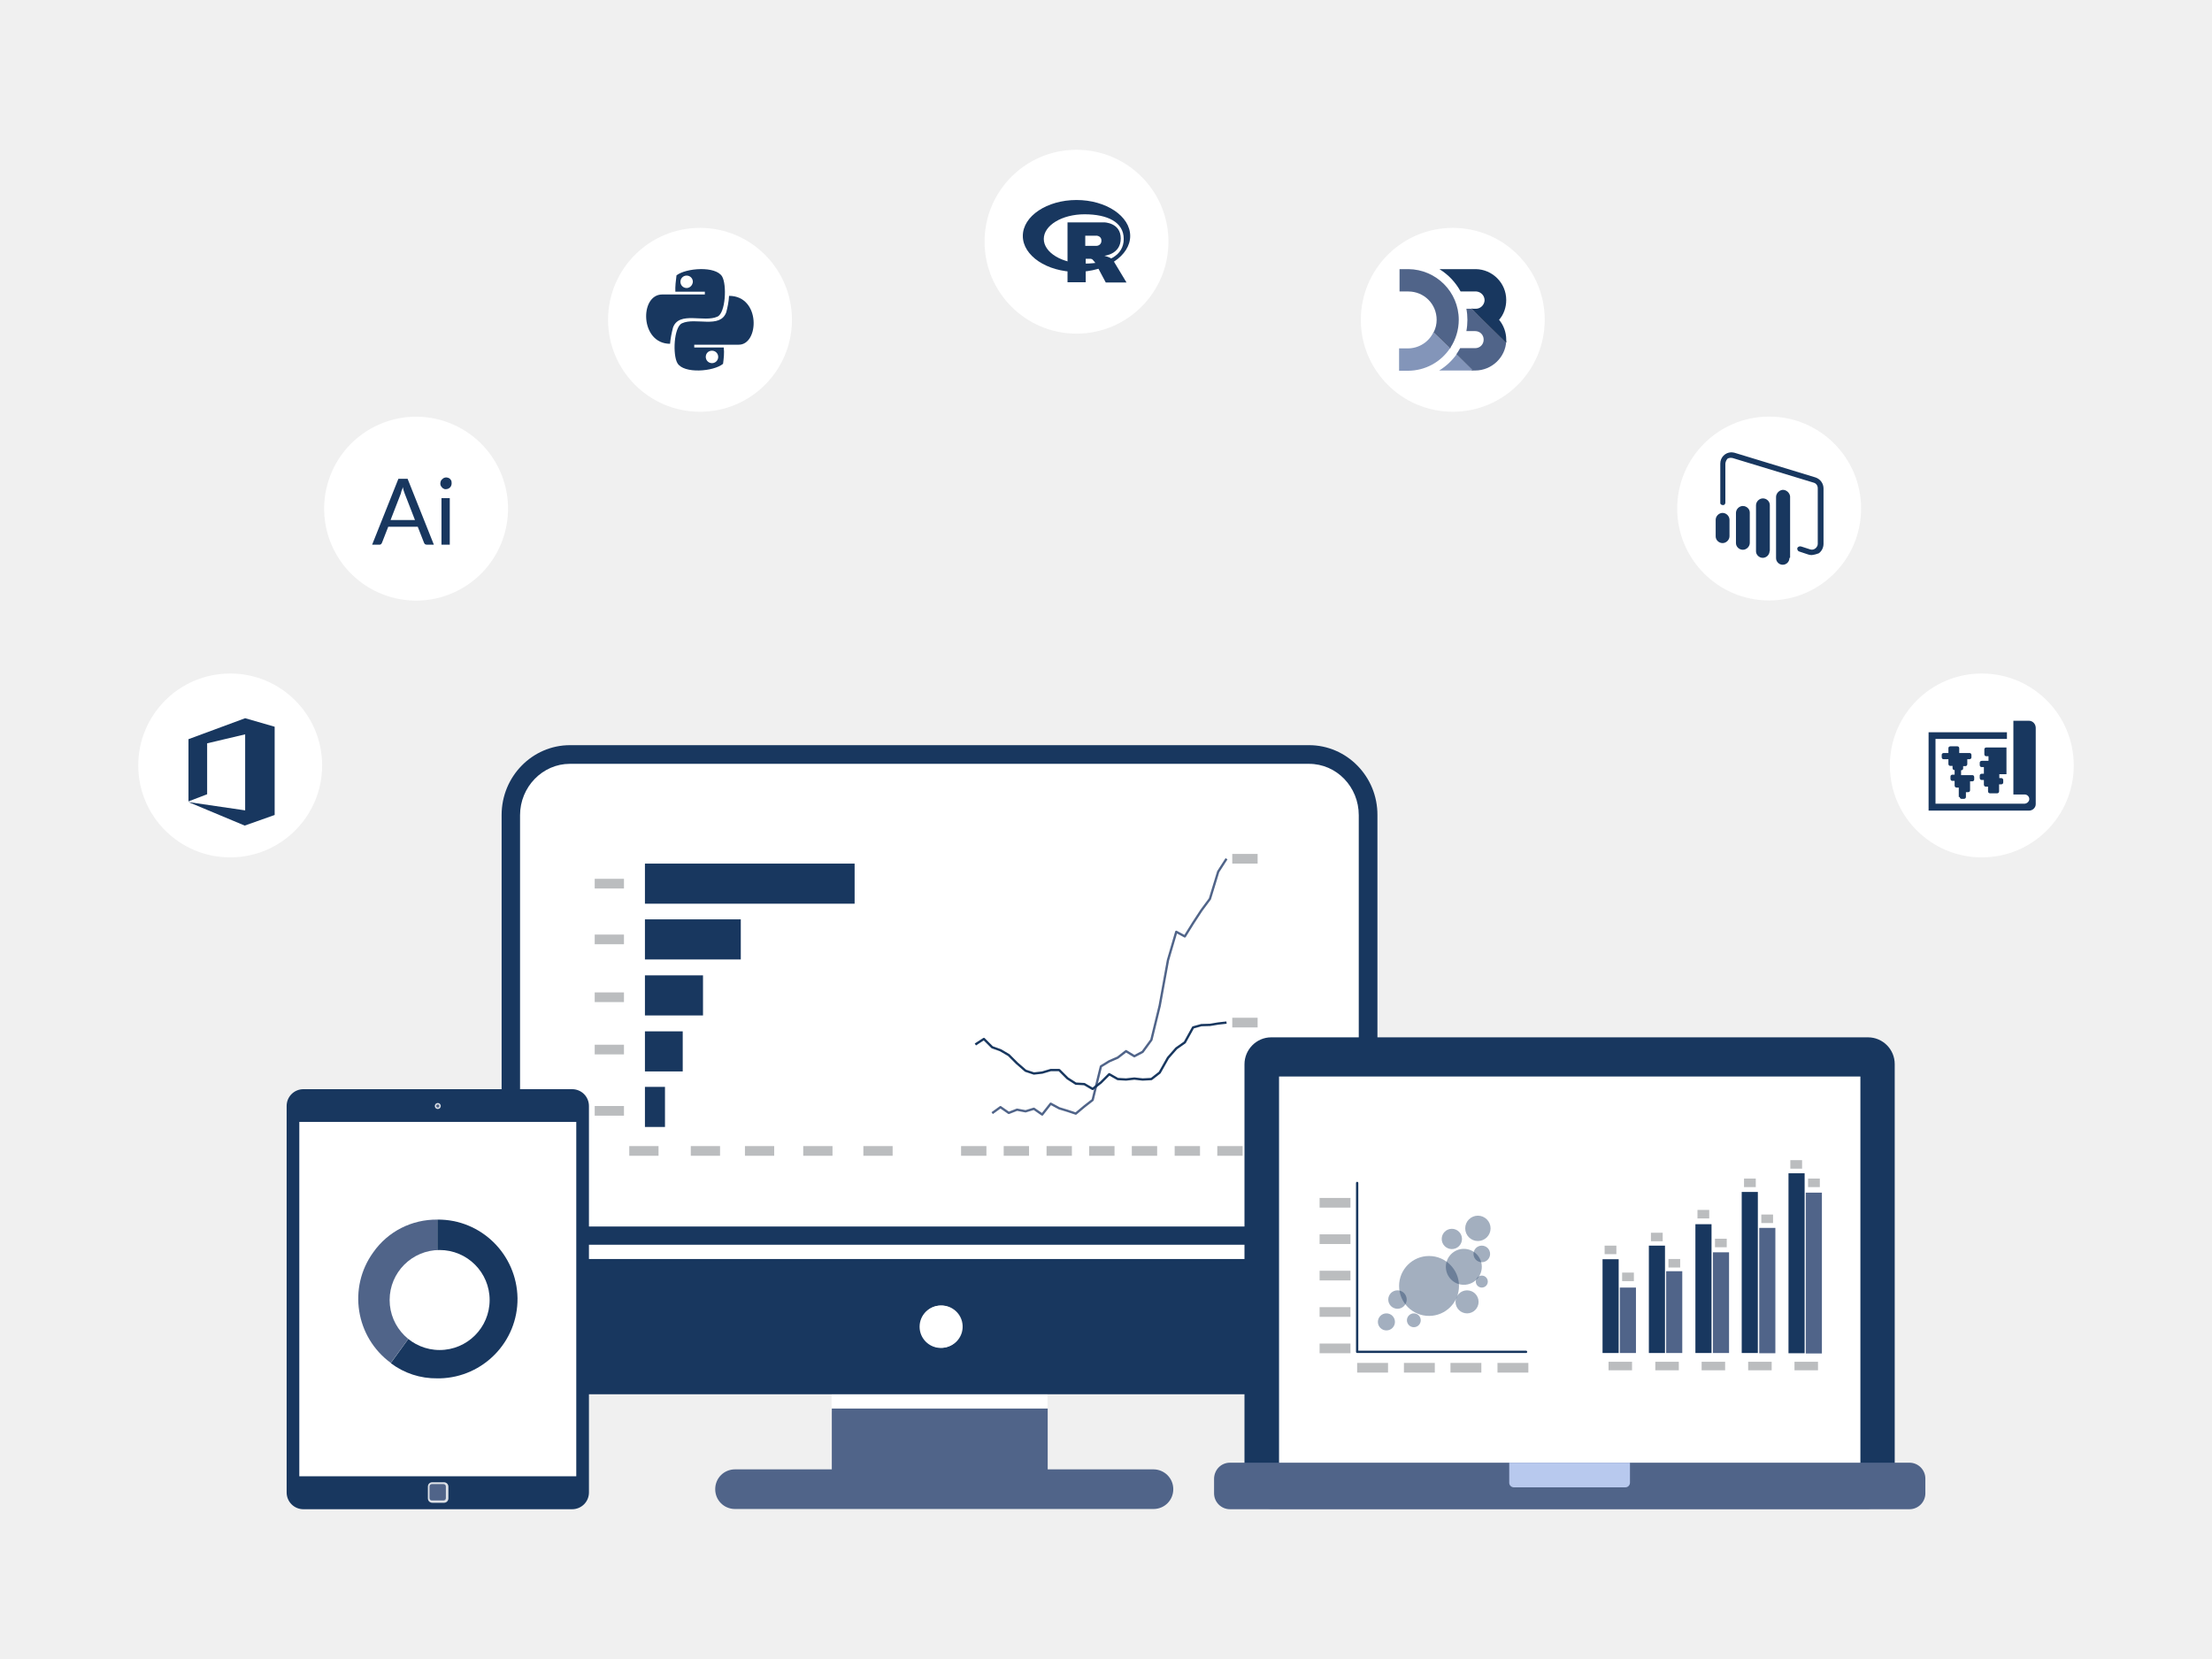
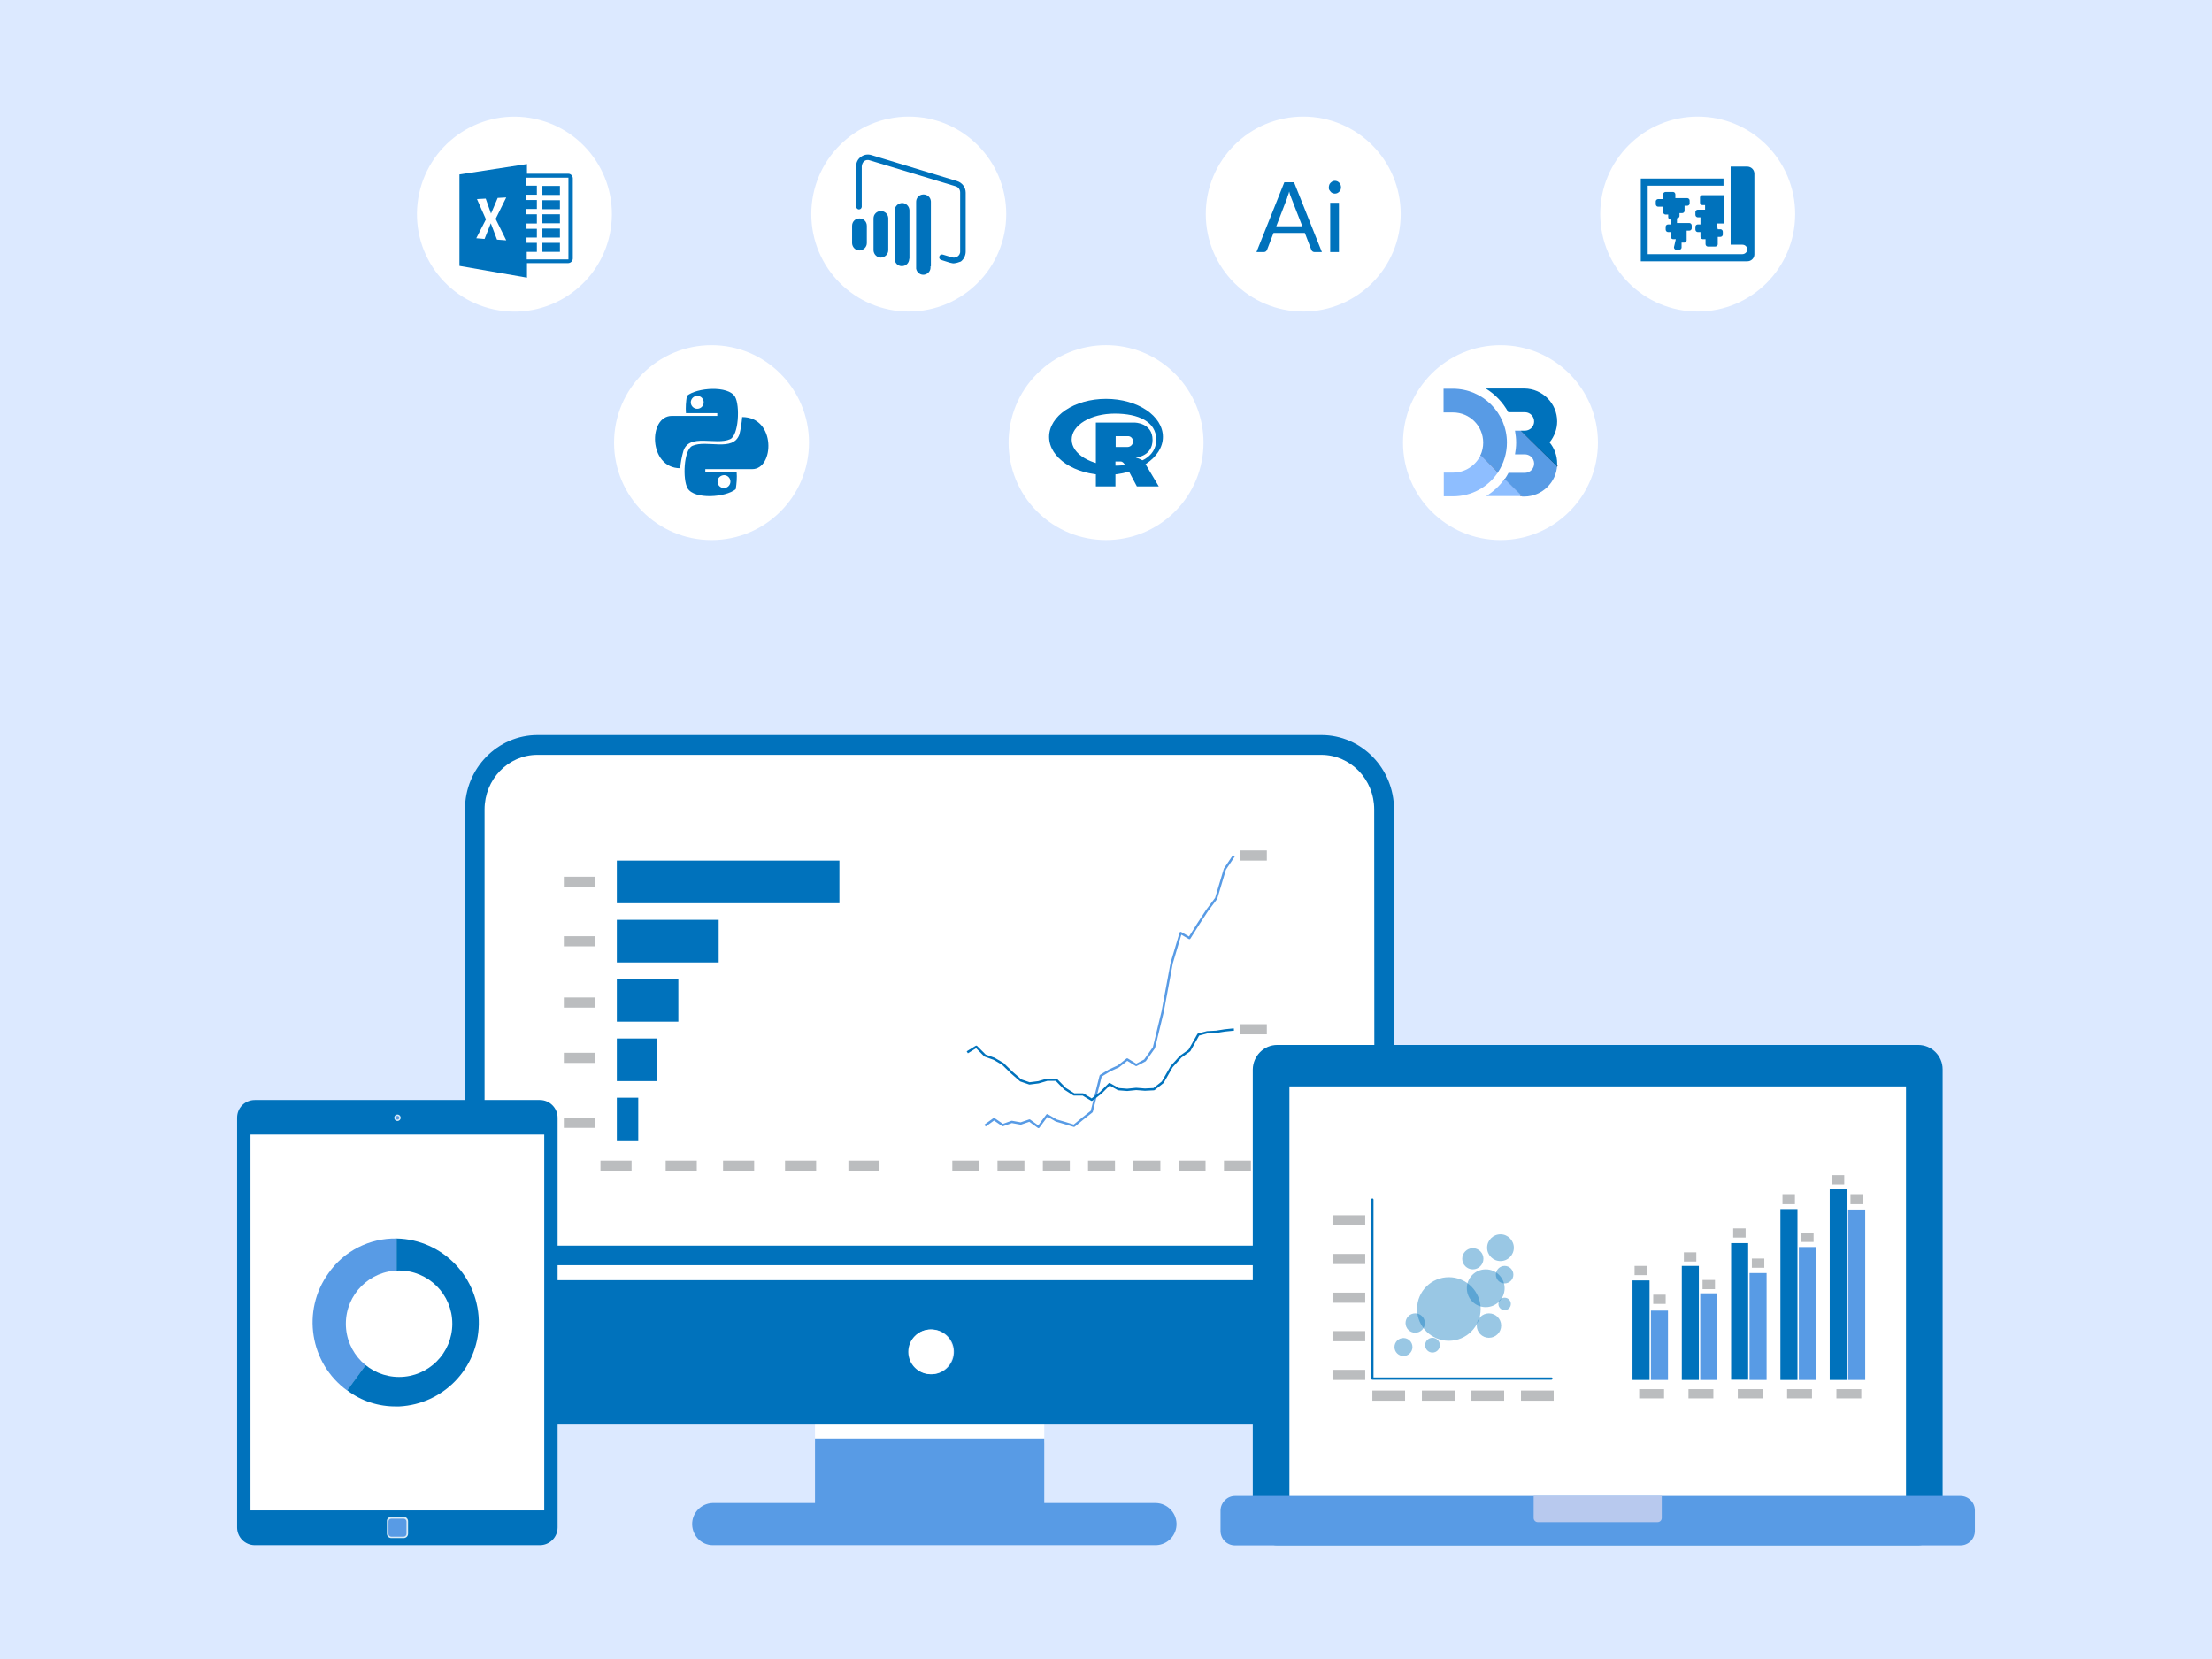
<svg xmlns="http://www.w3.org/2000/svg" version="1.1" id="Layer_1" x="0px" y="0px" viewBox="0 0 960 720" style="enable-background:new 0 0 960 720;" xml:space="preserve">
  <style type="text/css">
- 	.st0{fill:none;}
+ 	.st0{fill:#DCE9FF;}
	.st1{fill:#FFFFFF;}
- 	.st2{fill:#18375F;}
- 	.st3{fill:#506489;}
+ 	.st2{fill:#0072BC;}
+ 	.st3{fill:#589BE5;}
	.st4{fill:#BBBDBF;}
- 	.st5{fill:none;stroke:#506489;stroke-linejoin:round;}
- 	.st6{fill:none;stroke:#18375F;stroke-linejoin:round;}
+ 	.st5{fill:none;stroke:#589BE5;stroke-linejoin:round;}
+ 	.st6{fill:none;stroke:#0072BC;stroke-linejoin:round;}
	.st7{opacity:0.85;fill:#FFFFFF;enable-background:new    ;}
	.st8{fill:#B8C9EE;}
- 	.st9{fill:none;stroke:#18375F;stroke-linecap:round;stroke-linejoin:round;}
- 	.st10{opacity:0.4;fill:#18375F;enable-background:new    ;}
- 	.st11{fill-rule:evenodd;clip-rule:evenodd;fill:#18375F;}
- 	.st12{fill:#333333;}
- 	.st13{fill:#8395B9;}
+ 	.st9{fill:none;stroke:#0072BC;stroke-linecap:round;stroke-linejoin:round;}
+ 	.st10{opacity:0.4;fill:#0072BC;enable-background:new    ;}
+ 	.st11{fill-rule:evenodd;clip-rule:evenodd;fill:#0072BC;}
+ 	.st12{fill-rule:evenodd;clip-rule:evenodd;fill:#FFFFFF;}
+ 	.st13{fill:#333333;}
+ 	.st14{fill:#8EBEFF;}
</style>
-   <rect x="0.6" y="0.2" class="st0" width="958.8" height="719.6" />
+   <rect class="st0" width="960" height="720" />
  <g>
-     <rect x="360.9" y="603.5" class="st1" width="93.7" height="9.4" />
-     <rect x="225.7" y="537.7" class="st1" width="364.1" height="11.4" />
-     <path class="st1" d="M244.5,328h326.2c12.2,0,22.1,9.9,22.1,22.1v163.4c0,12.2-9.9,22.1-22.1,22.1H244.5   c-12.2,0-22.1-9.9-22.1-22.1V350.2C222.4,337.9,232.3,328,244.5,328z" />
-     <path class="st2" d="M568.1,323.4H247.4c-16.4,0-29.7,13.6-29.7,30.3v186.5h380.1V353.8C597.9,337,584.5,323.4,568.1,323.4z    M589.8,532.3H225.7V353.8c0-12.3,9.8-22.3,21.6-22.3h320.8c12,0,21.6,10,21.6,22.3V532.3z" />
-     <path class="st3" d="M500.6,637.7h-45.9v-26.4h-93.7v26.4h-42c-4.8,0-8.6,3.8-8.6,8.6s3.8,8.6,8.6,8.6h181.6c4.8,0,8.6-3.8,8.6-8.6   C509.2,641.5,505.3,637.7,500.6,637.7z" />
-     <path class="st2" d="M217.7,575.8c0,13.4,8.7,25.3,21.5,29.2l0.6,0.1h335.9l0.6-0.1c12.8-4,21.6-15.8,21.5-29.2v-29.4H217.7V575.8z    M408.3,566.6c5-0.2,9.3,3.7,9.5,8.8c0.2,5-3.7,9.3-8.8,9.5c-5,0.2-9.3-3.7-9.5-8.8c0-0.1,0-0.2,0-0.3   C399.4,570.8,403.3,566.7,408.3,566.6L408.3,566.6z" />
-     <rect x="279.9" y="374.8" class="st2" width="91" height="17.4" />
-     <rect x="279.9" y="399" class="st2" width="41.6" height="17.4" />
-     <rect x="279.9" y="423.3" class="st2" width="25.2" height="17.4" />
-     <rect x="279.9" y="447.6" class="st2" width="16.4" height="17.4" />
-     <rect x="279.9" y="471.7" class="st2" width="8.7" height="17.4" />
-     <rect x="258.1" y="381.4" class="st4" width="12.7" height="4.2" />
-     <rect x="258.1" y="405.6" class="st4" width="12.7" height="4.2" />
-     <rect x="258.1" y="430.7" class="st4" width="12.7" height="4.2" />
-     <rect x="258.1" y="453.4" class="st4" width="12.7" height="4.2" />
-     <rect x="258.1" y="480" class="st4" width="12.7" height="4.2" />
-     <rect x="273.1" y="497.4" class="st4" width="12.7" height="4.2" />
-     <rect x="299.8" y="497.4" class="st4" width="12.7" height="4.2" />
-     <rect x="323.3" y="497.4" class="st4" width="12.7" height="4.2" />
-     <rect x="348.6" y="497.4" class="st4" width="12.7" height="4.2" />
-     <rect x="374.7" y="497.4" class="st4" width="12.7" height="4.2" />
-     <rect x="417.1" y="497.4" class="st4" width="11" height="4.2" />
-     <rect x="435.6" y="497.4" class="st4" width="11" height="4.2" />
-     <rect x="454.2" y="497.4" class="st4" width="11" height="4.2" />
-     <rect x="472.7" y="497.4" class="st4" width="11" height="4.2" />
-     <rect x="491.2" y="497.4" class="st4" width="11" height="4.2" />
-     <rect x="509.8" y="497.4" class="st4" width="11" height="4.2" />
-     <rect x="528.3" y="497.4" class="st4" width="11" height="4.2" />
-     <rect x="534.8" y="370.6" class="st4" width="11" height="4.2" />
-     <rect x="534.8" y="441.7" class="st4" width="11" height="4.2" />
-     <polyline class="st5" points="430.6,483.1 434.2,480.5 437.8,483 441.4,481.6 445.1,482.3 448.7,481.2 452.3,483.7 456,479    459.7,481 463.3,482.1 466.9,483.3 470.6,480.2 474.2,477.4 477.8,462.8 481.4,460.6 485.1,459 488.7,456.2 492.3,458.4    495.9,456.5 499.7,451.3 503.3,436.5 506.9,416.7 510.5,404.4 514.2,406.4 517.8,400.6 521.4,395.1 525.1,390.1 528.7,378.3    532.3,372.7  " />
-     <polyline class="st6" points="423.3,453.3 427,450.9 430.6,454.5 434.2,455.8 437.8,457.9 441.4,461.5 445.1,464.7 448.7,465.9    452.3,465.5 456,464.4 459.7,464.4 463.3,468 466.9,470.3 470.6,470.5 474.2,472.6 477.8,469.8 481.4,466.2 485.1,468.3    488.7,468.5 492.3,468.1 495.9,468.5 499.7,468.3 503.3,465.5 506.9,459.1 510.5,455 514.2,452.4 517.8,445.9 521.4,444.9    525.1,444.8 528.7,444.2 532.3,443.8  " />
-     <path class="st2" d="M131.7,472.7h116.6c4.1,0,7.3,3.3,7.3,7.3v167.7c0,4.1-3.3,7.3-7.3,7.3H131.7c-4.1,0-7.3-3.3-7.3-7.3V480   C124.4,475.9,127.7,472.7,131.7,472.7z" />
-     <rect x="129.9" y="486.9" class="st1" width="120.2" height="153.8" />
-     <path class="st7" d="M187.6,643.3h5.1c1,0,1.9,0.8,1.9,1.9v5.1c0,1-0.8,1.9-1.9,1.9h-5.1c-1,0-1.9-0.8-1.9-1.9v-5.1   C185.7,644.1,186.5,643.3,187.6,643.3z" />
-     <path class="st3" d="M187.4,644.1h5.1c0.6,0,1,0.5,1,1v5.1c0,0.6-0.5,1-1,1h-5.1c-0.6,0-1-0.5-1-1v-5.1   C186.4,644.5,186.9,644.1,187.4,644.1z" />
-     <circle class="st7" cx="190" cy="480" r="1.3" />
-     <circle class="st3" cx="190" cy="480" r="0.7" />
-     <path class="st3" d="M189.8,563.7l-20.2,27.8c-15.3-11.2-18.7-32.7-7.6-48l0,0l0,0c6.4-9.1,16.7-14.3,27.8-14.2V563.7z" />
-     <path class="st2" d="M189.8,563.7v-34.4c19-0.2,34.5,15.1,34.8,34.1c0.2,18.8-14.8,34.3-33.6,34.8h-1.2c-7.3,0.1-14.4-2.2-20.2-6.6   L189.8,563.7z" />
-     <circle class="st1" cx="190.8" cy="564.2" r="21.7" />
-     <path class="st2" d="M551.7,450.2h259c6.4,0,11.6,5.2,11.6,11.6v181.4c0,6.4-5.2,11.6-11.6,11.6h-259c-6.4,0-11.6-5.2-11.6-11.6   V461.9C540.1,455.5,545.3,450.2,551.7,450.2z" />
-     <rect x="555.1" y="467.2" class="st1" width="252.3" height="171.3" />
-     <path class="st3" d="M533.8,634.8h294.9c3.8,0,6.9,3.1,6.9,6.9v6.4c0,3.8-3.1,6.9-6.9,6.9H533.8c-3.8,0-6.9-3.1-6.9-6.9v-6.4   C527,637.8,530,634.8,533.8,634.8z" />
-     <path class="st8" d="M655.1,634.8h52.3l0,0v8.7c0,1-0.8,2-2,2H657c-1,0-2-0.8-2-2v-8.7H655.1z" />
-     <rect x="589" y="591.5" class="st4" width="13.4" height="4.2" />
-     <rect x="572.7" y="583.1" class="st4" width="13.4" height="4.2" />
-     <rect x="572.7" y="567.3" class="st4" width="13.4" height="4.2" />
-     <rect x="572.7" y="535.7" class="st4" width="13.4" height="4.2" />
-     <rect x="572.7" y="551.5" class="st4" width="13.4" height="4.2" />
-     <rect x="572.7" y="519.9" class="st4" width="13.4" height="4.2" />
-     <rect x="609.3" y="591.5" class="st4" width="13.4" height="4.2" />
-     <rect x="629.5" y="591.5" class="st4" width="13.4" height="4.2" />
-     <rect x="649.9" y="591.5" class="st4" width="13.4" height="4.2" />
-     <polyline class="st9" points="589,513.4 589,586.7 662.3,586.7  " />
-     <circle class="st10" cx="620.2" cy="558.1" r="13" />
-     <circle class="st10" cx="601.7" cy="573.7" r="3.7" />
-     <circle class="st10" cx="613.6" cy="573" r="3" />
-     <circle class="st10" cx="606.5" cy="564" r="4" />
-     <circle class="st10" cx="636.7" cy="565" r="5" />
-     <circle class="st10" cx="630.1" cy="537.7" r="4.4" />
-     <circle class="st10" cx="641.4" cy="533.1" r="5.5" />
-     <circle class="st10" cx="643.1" cy="544.2" r="3.6" />
-     <circle class="st10" cx="635.3" cy="549.8" r="7.8" />
-     <circle class="st10" cx="643.1" cy="556.2" r="2.6" />
-     <rect x="718.4" y="591" class="st4" width="10.2" height="3.7" />
-     <rect x="698.1" y="591" class="st4" width="10.2" height="3.7" />
-     <rect x="696.4" y="540.6" class="st4" width="5.1" height="3.7" />
-     <rect x="704" y="552.3" class="st4" width="5.1" height="3.7" />
-     <rect x="716.5" y="535" class="st4" width="5.1" height="3.7" />
-     <rect x="724.1" y="546.4" class="st4" width="5.1" height="3.7" />
-     <rect x="736.7" y="525.1" class="st4" width="5.1" height="3.7" />
-     <rect x="744.3" y="537.6" class="st4" width="5.1" height="3.7" />
-     <rect x="756.9" y="511.5" class="st4" width="5.1" height="3.7" />
-     <rect x="764.4" y="527.1" class="st4" width="5.1" height="3.7" />
-     <rect x="777" y="503.5" class="st4" width="5.1" height="3.7" />
-     <rect x="784.7" y="511.5" class="st4" width="5.1" height="3.7" />
-     <rect x="758.7" y="591" class="st4" width="10.2" height="3.7" />
-     <rect x="738.5" y="591" class="st4" width="10.2" height="3.7" />
-     <rect x="778.8" y="591" class="st4" width="10.2" height="3.7" />
-     <rect x="695.5" y="546.5" class="st2" width="7" height="40.7" />
-     <rect x="715.6" y="540.6" class="st2" width="7" height="46.6" />
-     <rect x="735.8" y="531.3" class="st2" width="7" height="55.9" />
-     <rect x="755.9" y="517.3" class="st2" width="7" height="69.9" />
-     <rect x="776.2" y="509.2" class="st2" width="7" height="78.1" />
-     <rect x="703" y="558.8" class="st3" width="7" height="28.4" />
-     <rect x="723.1" y="551.7" class="st3" width="7" height="35.5" />
-     <rect x="743.4" y="543.5" class="st3" width="7" height="43.7" />
-     <rect x="763.5" y="532.9" class="st3" width="7" height="54.4" />
-     <rect x="783.7" y="517.6" class="st3" width="7" height="69.8" />
-     <circle class="st1" cx="408.3" cy="575.8" r="9.2" />
-     <ellipse transform="matrix(0.3162 -0.9487 0.9487 0.3162 -85.9956 322.273)" class="st1" cx="180.6" cy="220.8" rx="39.9" ry="39.9" />
-     <path class="st2" d="M188.3,236.4h-3c-0.3,0-0.6-0.1-0.8-0.2c-0.2-0.1-0.3-0.3-0.5-0.7l-2.7-6.9h-12.8l-2.7,6.9   c-0.1,0.2-0.2,0.5-0.5,0.7c-0.2,0.2-0.6,0.2-0.8,0.2h-3l11.4-28.6h4L188.3,236.4z M169.5,225.7h10.6l-4.5-11.6   c-0.3-0.8-0.6-1.7-0.8-2.7c-0.1,0.6-0.2,1-0.5,1.5c-0.2,0.5-0.2,0.8-0.3,1.2L169.5,225.7z" />
-     <path class="st2" d="M196,209.9c0,0.3-0.1,0.7-0.2,0.9c-0.2,0.6-0.7,1-1.3,1.3c-0.3,0.1-0.7,0.2-1,0.2s-0.7,0-0.9-0.2   c-0.3-0.1-0.6-0.3-0.8-0.6c-0.5-0.5-0.7-1-0.7-1.7c0-0.3,0.1-0.7,0.2-1c0.1-0.3,0.3-0.6,0.6-0.8c0.2-0.2,0.5-0.5,0.8-0.6   c0.3-0.1,0.6-0.2,0.9-0.2c0.3,0,0.7,0.1,1,0.2c0.6,0.2,1,0.7,1.3,1.3C196,209.1,196,209.4,196,209.9z M195.2,216.2v20.2h-3.6v-20.2   H195.2z" />
-     <circle class="st1" cx="99.9" cy="332.2" r="39.9" />
-     <circle class="st1" cx="303.8" cy="138.8" r="39.9" />
-     <path class="st2" d="M311.4,137.4c3.5-1.6,4.1-13.8,2-17.4c-2.8-4.7-15.7-3.7-19.8-0.5c-0.3,2.3-0.6,4.8-0.5,7.1h12.8v1.2h-18.5   c-9.9,0-9.7,21.4,3.4,21.4c0.2-2.4,0.7-4.8,1.3-7.1C294.8,134.9,305.6,140.1,311.4,137.4z M298,125c-1.5,0-2.7-1.2-2.7-2.7   s1.2-2.7,2.7-2.7c1.5,0,2.7,1.2,2.7,2.7l0,0C300.6,123.8,299.4,125,298,125z" />
-     <path class="st2" d="M316.4,128.4c-0.1,2.4-0.6,4.8-1.2,7.1c-2.6,7.3-13.4,2.1-19.2,4.8c-3.6,1.6-4.1,13.8-2,17.3   c2.7,4.7,15.7,3.7,19.8,0.3c0.3-2.3,0.6-4.8,0.3-7.1h-12.8v-1.2h19.2C329.5,149.8,330.3,128.4,316.4,128.4z M309,152.2   c1.5,0,2.7,1.2,2.7,2.7c0,1.5-1.2,2.7-2.7,2.7c-1.5,0-2.7-1.2-2.7-2.7l0,0l0,0C306.3,153.4,307.4,152.2,309,152.2L309,152.2z" />
-     <circle class="st1" cx="467.2" cy="104.9" r="39.9" />
-     <path class="st11" d="M467.2,118c-12.8,0-23.3-7-23.3-15.6s10.5-15.6,23.3-15.6c12.8,0,23.3,7,23.3,15.6S480,118,467.2,118z    M470.7,93c-9.8,0-17.7,4.8-17.7,10.7s7.9,10.7,17.7,10.7c9.8,0,17-3.3,17-10.7S480.5,93,470.7,93L470.7,93z" />
-     <path class="st11" d="M479.3,111c0.8,0.2,1.5,0.5,2.3,0.8c0.5,0.2,0.8,0.5,1.2,0.8c0.2,0.2,0.3,0.5,0.5,0.7l5.6,9.3h-9l-4.2-7.9   c-0.3-0.7-0.9-1.3-1.4-1.9c-0.2-0.3-0.7-0.5-1-0.5h-2.1v10.2h-7.9v-26h15.9c0,0,7.2,0.1,7.2,7S479.3,111,479.3,111z M475.9,102.3   H471v4.4h4.8c1.2,0,2.2-0.9,2.2-2.1l0,0v-0.1c0.1-1.2-0.8-2.1-2-2.2l0,0C476,102.2,475.9,102.2,475.9,102.3L475.9,102.3z" />
-     <circle class="st1" cx="767.8" cy="220.7" r="39.9" />
-     <path class="st2" d="M759.4,235.6c0,1.6-1.4,3-3,3c-1.6,0-3-1.3-3-2.9v-13.1c0-1.6,1.4-3,3-3c1.6,0,3,1.3,3,2.8l0,0v0.1V235.6z" />
-     <path class="st2" d="M768,239.1c0,1.6-1.3,3-3,3l0,0c-1.5,0-2.9-1.3-2.9-2.8c0-0.1,0-0.1,0-0.2v-19.8c0-1.6,1.4-3,3-3   c1.6,0,3,1.3,3,2.9v19.9L768,239.1z" />
-     <path class="st2" d="M750.6,232.7c0,1.6-1.4,3-3,3c-1.6,0-3-1.3-3-2.9l0,0v-7.2c0-1.6,1.4-3,3-3c1.6,0,3,1.4,3,3V232.7z" />
-     <path class="st2" d="M776.6,242.2c0,1.6-1.3,2.9-2.9,2.9s-2.9-1.3-2.9-2.9l0,0v-26.3c-0.1-1.6,1.2-3.1,2.8-3.3   c1.6-0.1,3.1,1.2,3.3,2.8l0,0c0,0.1,0,0.2,0,0.3v26.3L776.6,242.2z" />
-     <path class="st2" d="M786.2,240.9c-0.6,0-1-0.1-1.6-0.3l-3.6-1.2c-0.6-0.1-1-0.7-1-1.3c0-0.6,0.7-1,1.3-1c0.1,0,0.3,0.1,0.5,0.1   l3.7,1.2c1.4,0.5,2.8-0.3,3.3-1.7l0,0c0-0.2,0.1-0.5,0.1-0.6v-24.2c0-1.2-0.7-2.1-1.7-2.4l-35.2-10.7c-0.8-0.2-1.6-0.1-2.2,0.2   c-0.6,0.6-0.9,1.4-1,2.2v16.6c0.1,0.6-0.2,1.3-0.8,1.4c-0.6,0.1-1.3-0.2-1.4-0.8c0-0.2,0-0.3,0-0.6v-16.6c0-2.7,2.1-4.8,4.7-4.9   c0.6,0,1,0.1,1.5,0.2l35.1,10.7c2.1,0.7,3.5,2.6,3.5,4.8V236c0,1.6-0.7,3.1-2,4.1C788.1,240.6,787.2,240.8,786.2,240.9" />
-     <circle class="st1" cx="860.1" cy="332.2" r="39.9" />
-     <path class="st2" d="M880.5,312.8h-6.7v32h4.9c1,0,2,0.8,2,2c0,1-0.9,1.9-2,2h-38.7v-28.1h31v-2.9h-34v34h43.6   c1.6,0,2.9-1.3,2.9-2.8v-0.1v-33C883.5,314.2,882.2,312.8,880.5,312.8C880.6,312.8,880.6,312.8,880.5,312.8z" />
-     <path class="st2" d="M850.5,345.8c0,0.5,0.3,0.9,0.8,0.9h0.1h0.9c0.5,0,0.9-0.3,0.9-0.8v-0.1v-2h0.9c0.5,0,0.9-0.3,0.9-0.8v-0.1   v-3.8h0.9c0.5,0,0.9-0.3,0.9-0.8v-0.1v-0.9c0-0.5-0.3-0.9-0.8-0.9H856h-4.9v-2.1c0.5,0,0.9-0.3,0.9-0.8v-0.1v-0.9h0.9   c0.5,0,0.9-0.3,0.9-0.9v-0.1v-2h0.9c0.5,0,0.9-0.3,0.9-0.8v-0.1v-0.9c0-0.5-0.3-0.9-0.8-0.9h-0.1h-4.4v-2c0-0.5-0.3-0.9-0.8-0.9   h-0.1h-2.9c-0.5,0-0.9,0.3-0.9,0.8v0.1v2h-2c-0.5,0-0.9,0.3-0.9,0.8v0.1v0.9c0,0.5,0.3,0.9,0.8,0.9h0.1h2v2c0,0.5,0.3,0.9,0.8,0.9   h0.1h0.9v0.9c0,0.5,0.3,0.9,0.8,0.9h0.1v2h-0.9c-0.5,0-0.9,0.3-0.9,0.8v0.1v0.9c0,0.5,0.3,0.9,0.8,0.9h0.1h0.9v2   c0,0.5,0.3,0.9,0.8,0.9h0.1h0.9v4.1H850.5z" />
-     <path class="st2" d="M867.9,336h2.9v-11.6h-8.7c-0.5,0-0.9,0.3-0.9,0.8v0.1v2c0,0.5,0.3,0.9,0.8,0.9h0.1h0.9v2h-2.9   c-0.5,0-0.9,0.3-0.9,0.8v0.1v0.9c0,0.5,0.3,0.9,0.8,0.9h0.1h0.9v2.9h-0.9c-0.5,0-0.9,0.3-0.9,0.8v0.1v0.9c0,0.5,0.3,0.9,0.8,0.9   h0.1h0.9v2c0,0.5,0.3,0.9,0.8,0.9h0.1h0.9v2c0,0.5,0.3,0.9,0.9,0.9h0.1h2.9c0.5,0,0.9-0.3,0.9-0.9v-0.1v-2.9h0.9   c0.5,0,0.9-0.3,0.9-0.8v-0.1v-0.9c0-0.5-0.3-0.9-0.8-0.9h-0.1h-0.8V336z" />
-     <circle class="st1" cx="630.5" cy="138.8" r="39.9" />
-     <path class="st12" d="M653.6,148.7c-0.1,0.9-14.9-14.8-14.9-14.8h0.3c0,0,14.7,13.8,14.7,14.2L653.6,148.7L653.6,148.7z" />
-     <path class="st12" d="M622.4,144c0.2-0.5,7.6,6.3,7.1,7l-0.1,0.1l-0.1,0.1c-0.6,0.8-7.6-5.9-7.1-7v-0.1L622.4,144L622.4,144z" />
-     <path class="st12" d="M632.3,153.6c0.7,0.2,7.2,7.2,7.2,7.2h-0.7c0,0-6.9-6.9-6.7-6.9C632.1,153.8,632.2,153.7,632.3,153.6   L632.3,153.6z" />
-     <path class="st3" d="M653.7,148v0.6L638.8,134h-2.4c0.6,3.1,0.6,6.5,0,9.7h3.8c2.1,0,3.7,1.6,3.7,3.7c0,2.1-1.6,3.7-3.7,3.7h-6.5   c-0.5,0.9-1,1.7-1.6,2.6l7.2,7.1h0.9C647.4,160.8,653.4,155.1,653.7,148L653.7,148z M633.1,138.8c0,4.3-1.3,8.6-3.7,12.2l-7.1-7   c0.8-1.6,1.2-3.4,1.2-5.2c0-6.9-5.5-12.3-12.3-12.3h-3.8v-9.7h3.8C623.3,116.9,633.1,126.7,633.1,138.8z" />
-     <path class="st2" d="M653.7,130.2c0,3.1-1,6.2-3.1,8.6c2,2.4,3.1,5.5,3.1,8.6v1.2L638.8,134h1.5c2.1,0.1,3.8-1.5,4-3.5   c0.1-2.1-1.5-3.8-3.5-4c-0.1,0-0.2,0-0.3,0h-6.6c-2.2-4-5.3-7.3-9.2-9.7h15.8C647.7,116.9,653.7,122.8,653.7,130.2z" />
-     <path class="st13" d="M632.2,153.7c-2,2.8-4.5,5.2-7.6,7.1h14.8L632.2,153.7z M629.4,151c-4.1,6.2-10.9,9.9-18.4,9.9h-3.8v-9.7h3.8   c4.8,0,9.2-2.8,11.2-7.2L629.4,151z" />
-     <polygon class="st2" points="106.4,318.7 106.4,351.7 81.8,348.1 106.2,358.3 119.2,353.7 119.2,315.4 106.4,311.7 81.8,320.8    81.8,347.8 89.9,344.7 89.9,322.6  " />
+     <rect x="353.7" y="616.2" class="st1" width="99.5" height="10" />
+     <rect x="210.3" y="546.3" class="st1" width="386.1" height="12.1" />
+     <path class="st1" d="M226.9,324h352.7c11.1,0,20.1,9,20.1,20.1v180c0,11.1-9,20.1-20.1,20.1H226.9c-11.1,0-20.1-9-20.1-20.1v-180   C206.8,333,215.8,324,226.9,324z" />
+     <path class="st2" d="M573.5,319H233.3c-17.4,0-31.5,14.5-31.5,32.2v197.9H605V351.3C605,333.5,590.9,319,573.5,319z M596.5,540.6   H210.3V351.3c0-13.1,10.3-23.7,22.9-23.7h340.2c12.7,0,23,10.6,23,23.7L596.5,540.6z" />
+     <path class="st3" d="M501.8,652.3h-48.6v-28h-99.5v28h-44.5c-5,0.2-9,4.4-8.8,9.5c0.2,4.8,4,8.7,8.8,8.8h192.6c5-0.2,9-4.4,8.8-9.5   C510.4,656.4,506.6,652.5,501.8,652.3z" />
+     <path class="st2" d="M201.8,586.7c0,14.2,9.2,26.8,22.9,31l0.6,0.2h356.3l0.6-0.2c13.6-4.2,22.9-16.7,22.9-31v-31.1H201.8V586.7z    M403.9,577c5.4-0.2,9.9,4,10.1,9.3c0.2,5.4-4,9.9-9.3,10.1c-5.4,0.2-9.9-4-10.1-9.3c0-0.1,0-0.2,0-0.4   C394.4,581.5,398.6,577.1,403.9,577C403.9,577,403.9,577,403.9,577L403.9,577z" />
+     <rect x="267.7" y="373.5" class="st2" width="96.6" height="18.5" />
+     <rect x="267.7" y="399.2" class="st2" width="44.2" height="18.5" />
+     <rect x="267.7" y="424.9" class="st2" width="26.7" height="18.5" />
+     <rect x="267.7" y="450.7" class="st2" width="17.3" height="18.5" />
+     <rect x="267.7" y="476.4" class="st2" width="9.3" height="18.5" />
+     <rect x="244.7" y="380.5" class="st4" width="13.5" height="4.4" />
+     <rect x="244.7" y="406.3" class="st4" width="13.5" height="4.4" />
+     <rect x="244.7" y="432.9" class="st4" width="13.5" height="4.4" />
+     <rect x="244.7" y="456.9" class="st4" width="13.5" height="4.4" />
+     <rect x="244.7" y="485.1" class="st4" width="13.5" height="4.4" />
+     <rect x="260.6" y="503.7" class="st4" width="13.5" height="4.4" />
+     <rect x="288.9" y="503.7" class="st4" width="13.5" height="4.4" />
+     <rect x="313.8" y="503.7" class="st4" width="13.5" height="4.4" />
+     <rect x="340.7" y="503.7" class="st4" width="13.5" height="4.4" />
+     <rect x="368.2" y="503.7" class="st4" width="13.5" height="4.4" />
+     <rect x="413.3" y="503.7" class="st4" width="11.7" height="4.4" />
+     <rect x="432.9" y="503.7" class="st4" width="11.7" height="4.4" />
+     <rect x="452.6" y="503.7" class="st4" width="11.7" height="4.4" />
+     <rect x="472.2" y="503.7" class="st4" width="11.7" height="4.4" />
+     <rect x="491.9" y="503.7" class="st4" width="11.7" height="4.4" />
+     <rect x="511.5" y="503.7" class="st4" width="11.7" height="4.4" />
+     <rect x="531.2" y="503.7" class="st4" width="11.7" height="4.4" />
+     <rect x="538.1" y="369.1" class="st4" width="11.7" height="4.4" />
+     <rect x="538.1" y="444.5" class="st4" width="11.7" height="4.4" />
+     <polyline class="st5" points="427.5,488.5 431.4,485.7 435.2,488.3 439.1,486.9 443,487.6 446.8,486.3 450.7,489.1 454.5,484    458.4,486.3 462.2,487.4 466.1,488.6 470,485.4 473.8,482.4 477.7,466.9 481.5,464.6 485.4,462.8 489.2,459.8 493.1,462.2    496.9,460.2 500.8,454.7 504.6,439 508.5,418 512.4,404.9 516.2,407.1 520.1,400.9 523.9,395.1 527.8,389.9 531.6,377.2    535.5,371.4  " />
+     <polyline class="st6" points="419.8,456.7 423.7,454.3 427.5,458.1 431.4,459.5 435.2,461.7 439.1,465.5 443,468.9 446.8,470.2    450.7,469.7 454.5,468.6 458.4,468.6 462.2,472.5 466.1,475 470,475 473.8,477.3 477.7,474.3 481.5,470.5 485.4,472.7 489.2,473    493.1,472.6 496.9,472.9 500.8,472.7 504.6,469.7 508.5,462.9 512.4,458.6 516.2,455.9 520.1,449 523.9,448 527.8,447.8    531.6,447.2 535.5,446.8  " />
+     <path class="st2" d="M110.6,477.4h123.7c4.3,0,7.7,3.5,7.7,7.7v177.8c0,4.3-3.5,7.7-7.7,7.7H110.6c-4.3,0-7.7-3.5-7.7-7.7V485.1   C102.9,480.8,106.3,477.4,110.6,477.4z" />
+     <rect x="108.7" y="492.4" class="st1" width="127.5" height="163.1" />
+     <path class="st7" d="M169.8,658.3h5.4c1.1,0,1.9,0.9,1.9,1.9v5.4c0,1.1-0.9,1.9-1.9,1.9h-5.4c-1.1,0-1.9-0.9-1.9-1.9v-5.4   C167.8,659.2,168.7,658.3,169.8,658.3z" />
+     <path class="st3" d="M169.8,659.1h5.4c0.6,0,1.2,0.5,1.2,1.2v5.4c0,0.6-0.5,1.2-1.2,1.2h-5.4c-0.6,0-1.2-0.5-1.2-1.2v-5.4   C168.6,659.6,169.1,659.1,169.8,659.1z" />
+     <circle class="st7" cx="172.5" cy="485.1" r="1.4" />
+     <circle class="st3" cx="172.5" cy="485.1" r="0.8" />
+     <path class="st3" d="M172.1,574l-21.4,29.5c-16.3-11.8-19.9-34.7-8.1-51l0,0c6.7-9.6,17.8-15.2,29.5-15V574z" />
+     <path class="st2" d="M172.1,574v-36.5c20.1,0.4,36.1,17.1,35.7,37.3c-0.4,19.1-15.4,34.6-34.5,35.6h-1.2c-7.7,0.1-15.3-2.3-21.4-7   L172.1,574z" />
+     <circle class="st1" cx="173.2" cy="574.5" r="23.1" />
+     <path class="st2" d="M554.3,453.5h278.2c5.8,0,10.6,4.7,10.6,10.6v195.9c0,5.8-4.7,10.6-10.6,10.6H554.3c-5.8,0-10.6-4.7-10.6-10.6   V464.1C543.8,458.3,548.5,453.5,554.3,453.5z" />
+     <rect x="559.6" y="471.5" class="st1" width="267.6" height="181.6" />
+     <path class="st3" d="M536,649.2h314.8c3.5,0,6.3,2.8,6.3,6.3v8.9c0,3.5-2.8,6.3-6.3,6.3H536c-3.5,0-6.3-2.8-6.3-6.3v-8.9   C529.8,652,532.6,649.2,536,649.2z" />
+     <path class="st8" d="M665.7,649.2h55.5l0,0v9.6c0,1-0.8,1.8-1.8,1.8h-52c-1,0-1.8-0.8-1.8-1.8V649.2L665.7,649.2z" />
+     <rect x="595.6" y="603.5" class="st4" width="14.2" height="4.4" />
+     <rect x="578.3" y="594.5" class="st4" width="14.2" height="4.4" />
+     <rect x="578.3" y="577.7" class="st4" width="14.2" height="4.4" />
+     <rect x="578.3" y="544.2" class="st4" width="14.2" height="4.4" />
+     <rect x="578.3" y="561" class="st4" width="14.2" height="4.4" />
+     <rect x="578.3" y="527.4" class="st4" width="14.2" height="4.4" />
+     <rect x="617.1" y="603.5" class="st4" width="14.2" height="4.4" />
+     <rect x="638.6" y="603.5" class="st4" width="14.2" height="4.4" />
+     <rect x="660.1" y="603.5" class="st4" width="14.2" height="4.4" />
+     <polyline class="st9" points="595.6,520.6 595.6,598.3 673.3,598.3  " />
+     <circle class="st10" cx="628.8" cy="568.1" r="13.8" />
+     <circle class="st10" cx="609.1" cy="584.6" r="3.9" />
+     <circle class="st10" cx="621.7" cy="583.8" r="3.2" />
+     <circle class="st10" cx="614.2" cy="574.2" r="4.2" />
+     <circle class="st10" cx="646.2" cy="575.3" r="5.3" />
+     <circle class="st10" cx="639.2" cy="546.3" r="4.6" />
+     <circle class="st10" cx="651.2" cy="541.5" r="5.8" />
+     <circle class="st10" cx="653" cy="553.2" r="3.8" />
+     <circle class="st10" cx="644.8" cy="559.1" r="8.2" />
+     <circle class="st10" cx="653" cy="565.9" r="2.7" />
+     <rect x="732.8" y="602.9" class="st4" width="10.8" height="4" />
+     <rect x="711.4" y="602.9" class="st4" width="10.8" height="4" />
+     <rect x="709.4" y="549.4" class="st4" width="5.4" height="4" />
+     <rect x="717.5" y="561.9" class="st4" width="5.4" height="4" />
+     <rect x="730.8" y="543.5" class="st4" width="5.4" height="4" />
+     <rect x="738.9" y="555.5" class="st4" width="5.4" height="4" />
+     <rect x="752.2" y="533.1" class="st4" width="5.4" height="4" />
+     <rect x="760.3" y="546.2" class="st4" width="5.4" height="4" />
+     <rect x="773.6" y="518.6" class="st4" width="5.4" height="4" />
+     <rect x="781.7" y="535" class="st4" width="5.4" height="4" />
+     <rect x="795" y="510" class="st4" width="5.4" height="4" />
+     <rect x="803.1" y="518.6" class="st4" width="5.4" height="4" />
+     <rect x="775.6" y="602.9" class="st4" width="10.8" height="4" />
+     <rect x="754.2" y="602.9" class="st4" width="10.8" height="4" />
+     <rect x="797" y="602.9" class="st4" width="10.8" height="4" />
+     <rect x="708.5" y="555.7" class="st2" width="7.4" height="43.2" />
+     <rect x="729.9" y="549.4" class="st2" width="7.4" height="49.5" />
+     <rect x="751.3" y="539.5" class="st2" width="7.4" height="59.3" />
+     <rect x="772.7" y="524.7" class="st2" width="7.4" height="74.2" />
+     <rect x="794.1" y="516.1" class="st2" width="7.4" height="82.8" />
+     <rect x="716.5" y="568.8" class="st3" width="7.4" height="30.1" />
+     <rect x="737.9" y="561.3" class="st3" width="7.4" height="37.6" />
+     <rect x="759.3" y="552.5" class="st3" width="7.4" height="46.4" />
+     <rect x="780.7" y="541.2" class="st3" width="7.4" height="57.7" />
+     <rect x="802.1" y="524.9" class="st3" width="7.4" height="74" />
+     <circle class="st1" cx="403.9" cy="586.7" r="9.7" />
+     <circle class="st1" cx="308.8" cy="192.1" r="42.3" />
+     <path class="st2" d="M316.9,190.6c3.7-1.7,4.3-14.6,2.1-18.4c-2.9-5-16.6-4-20.9-0.4c-0.4,2.5-0.6,5-0.4,7.5h13.6v1.2h-19.7   c-10.4,0-10.2,22.7,3.6,22.7c0.2-2.5,0.7-5.1,1.4-7.5C299.2,187.9,310.6,193.4,316.9,190.6z M302.6,177.4c-1.6,0-2.8-1.3-2.8-2.8   s1.3-2.8,2.8-2.8c1.6,0,2.8,1.3,2.8,2.8S304.2,177.4,302.6,177.4L302.6,177.4z" />
+     <path class="st2" d="M322.1,181c-0.2,2.5-0.6,5.1-1.2,7.5c-2.7,7.8-14.2,2.2-20.4,5c-3.8,1.7-4.3,14.6-2.1,18.4   c2.9,5,16.6,4,20.9,0.4c0.4-2.5,0.6-5,0.4-7.5h-13.6v-1.2h20.3C336.1,203.7,336.9,181,322.1,181z M314.2,206.2   c1.6,0,2.8,1.3,2.8,2.8c0,1.6-1.3,2.8-2.8,2.8c-1.6,0-2.8-1.3-2.8-2.8l0,0C311.4,207.5,312.6,206.3,314.2,206.2   C314.2,206.2,314.2,206.2,314.2,206.2L314.2,206.2z" />
+     <ellipse transform="matrix(0.7071 -0.7071 0.7071 0.7071 4.7776 395.6661)" class="st1" cx="480" cy="192.1" rx="42.3" ry="42.3" />
+     <path class="st11" d="M480,206.1c-13.6,0-24.7-7.4-24.7-16.5s11-16.5,24.7-16.5s24.7,7.4,24.7,16.5S493.6,206.1,480,206.1z    M483.8,179.5c-10.4,0-18.7,5-18.7,11.3s8.5,11.3,18.7,11.3s18-3.5,18-11.3C501.8,183,494.1,179.5,483.8,179.5z" />
+     <path class="st11" d="M492.9,198.6c0.8,0.2,1.6,0.5,2.4,0.9c0.4,0.2,0.8,0.5,1.2,0.9c0.2,0.2,0.4,0.5,0.5,0.8l5.9,9.9h-9.5   l-4.4-8.3c-0.4-0.7-0.9-1.4-1.5-2c-0.3-0.3-0.7-0.5-1.1-0.5h-2.3v10.8h-8.5v-27.7h16.9c0,0,7.7,0.1,7.7,7.5   C500.2,198.1,492.9,198.6,492.9,198.6z M489.3,189.3h-5.1v4.7h5.1c1.3,0,2.4-1,2.4-2.3v-0.1c0.1-1.2-0.9-2.3-2.1-2.3c0,0,0,0,0,0   H489.3L489.3,189.3z" />
+     <circle class="st1" cx="565.6" cy="92.9" r="42.3" />
+     <path class="st2" d="M573.7,109.4h-3.2c-0.3,0-0.6-0.1-0.9-0.3c-0.2-0.2-0.4-0.4-0.5-0.7l-2.8-7.3h-13.6l-2.8,7.3   c-0.1,0.3-0.3,0.5-0.5,0.7c-0.3,0.2-0.6,0.3-0.9,0.3h-3.2l12.1-30.3h4.2L573.7,109.4z M553.9,98.2h11.3l-4.8-12.3   c-0.4-0.9-0.7-1.9-0.9-2.8c-0.1,0.6-0.3,1.1-0.5,1.6c-0.2,0.5-0.3,0.9-0.4,1.3L553.9,98.2z" />
+     <path class="st2" d="M582,81.3c0,0.4-0.1,0.7-0.2,1.1c-0.3,0.6-0.8,1.1-1.4,1.4c-0.7,0.3-1.4,0.3-2.1,0c-0.3-0.1-0.6-0.3-0.8-0.6   c-0.2-0.2-0.4-0.5-0.6-0.8c-0.2-0.3-0.2-0.7-0.2-1.1c0-0.4,0.1-0.7,0.2-1.1c0.1-0.3,0.3-0.6,0.6-0.9c0.2-0.2,0.5-0.4,0.8-0.6   c0.7-0.3,1.4-0.3,2.1,0c0.6,0.3,1.1,0.8,1.4,1.5C581.9,80.5,582,80.9,582,81.3z M581.1,88v21.4h-3.8V88L581.1,88z" />
+     <ellipse transform="matrix(0.1602 -0.9871 0.9871 0.1602 95.796 298.3705)" class="st1" cx="223.2" cy="92.9" rx="42.3" ry="42.3" />
+     <path class="st11" d="M246.5,75.4h-17.8v-4.2l-29.3,4.5v39.7l29.3,5.1v-6.3h17.8c1.1,0,2-0.8,2.1-1.9V77.3   C248.5,76.2,247.6,75.3,246.5,75.4z M246.8,112.6h-18.2v-3.3h4.4v-3.9h-4.5v-2.3h4.5v-3.8h-4.5v-2.3h4.5V93h-4.6v-2.3h4.6v-3.9   h-4.6v-2.3h4.6v-3.9h-4.6v-3.5h18.3V112.6z" />
+     <rect x="235.4" y="80.7" class="st2" width="7.6" height="3.9" />
+     <rect x="235.4" y="86.9" class="st2" width="7.6" height="3.9" />
+     <rect x="235.4" y="93" class="st2" width="7.6" height="3.9" />
+     <rect x="235.4" y="99.2" class="st2" width="7.6" height="3.9" />
+     <rect x="235.4" y="105.4" class="st2" width="7.6" height="3.9" />
+     <polygon class="st12" points="207,86.4 210.8,86.2 213.1,92.7 216,85.9 219.7,85.7 215.1,95 219.7,104.3 215.7,104 213,96.9    210.3,103.7 206.7,103.4 210.9,95.2  " />
+     <circle class="st1" cx="394.4" cy="92.9" r="42.3" />
+     <path class="st2" d="M385.5,108.6c0,1.7-1.4,3.1-3.2,3.2c-1.7,0-3.1-1.4-3.2-3.1c0-0.1,0-0.1,0-0.2V94.8c0-1.8,1.4-3.2,3.2-3.2   c1.7,0,3.1,1.3,3.2,3V108.6L385.5,108.6z" />
+     <path class="st2" d="M394.6,112.3c0,1.8-1.4,3.2-3.2,3.2l0,0c-1.7,0-3-1.3-3.1-2.9c0,0,0,0,0,0c0-0.1,0-0.2,0-0.2V91.3   c0-1.7,1.4-3.1,3.2-3.2c1.7,0,3.1,1.4,3.2,3.1v21.1L394.6,112.3z" />
+     <path class="st2" d="M376.2,105.5c0,1.7-1.4,3.1-3.2,3.2c-1.7,0-3.1-1.4-3.2-3.1V98c0-1.8,1.4-3.2,3.2-3.2c1.8,0,3.2,1.4,3.2,3.2   l0,0L376.2,105.5z" />
+     <path class="st2" d="M403.8,115.6c0.3,1.7-0.9,3.3-2.6,3.6c-1.7,0.3-3.3-0.9-3.6-2.6c0-0.3,0-0.6,0-1l0,0V87.8   c-0.1-1.8,1.2-3.3,3-3.4c1.8-0.1,3.3,1.2,3.4,3c0,0.1,0,0.3,0,0.4v27.9L403.8,115.6z" />
+     <path class="st2" d="M413.9,114.3c-0.6,0-1.1-0.2-1.7-0.3l-3.8-1.2c-0.6-0.2-1-0.9-0.7-1.6c0.2-0.6,0.9-0.9,1.5-0.7l4,1.2   c1.4,0.4,3-0.4,3.4-1.8c0.1-0.2,0.1-0.4,0.1-0.7V83.5c0-1.2-0.7-2.2-1.8-2.6l-37.4-11.3c-0.8-0.3-1.7-0.2-2.4,0.3   c-0.7,0.6-1,1.4-1.1,2.3v17.6c-0.1,0.7-0.6,1.1-1.3,1.1c-0.6-0.1-1-0.5-1.1-1.1V72.2c-0.1-1.6,0.7-3.2,2-4.1c1.3-1,3-1.3,4.6-0.8   l37.2,11.3c2.2,0.7,3.7,2.7,3.7,5v25.6c0,1.7-0.8,3.3-2.1,4.3C416,113.9,415,114.2,413.9,114.3" />
+     <circle class="st1" cx="736.8" cy="92.9" r="42.3" />
+     <path class="st2" d="M758.3,72.3h-7.2v33.9h5.1c1.2,0,2.1,0.9,2.1,2.1c0,1.1-1,2-2.1,2h-41.1V80.6H748v-3.1h-35.9v35.9h46.2   c1.7,0,3.1-1.3,3.1-3c0,0,0-0.1,0-0.1V75.4c0-1.7-1.3-3-3-3.1C758.4,72.3,758.4,72.3,758.3,72.3z" />
+     <path class="st2" d="M726.5,107.3c0,0.5,0.3,1,0.9,1.1c0.1,0,0.1,0,0.2,0h1.1c0.5,0,1-0.3,1.1-0.9c0-0.1,0-0.1,0-0.2v-2h1.1   c0.5,0,1-0.3,1.1-0.9c0-0.1,0-0.1,0-0.2v-4.1h1.1c0.5,0,1-0.3,1.1-0.9c0-0.1,0-0.1,0-0.2v-1.1c0-0.5-0.3-1-0.9-1.1   c-0.1,0-0.1,0-0.2,0h-5.3v-2.1c0.5,0.1,1-0.3,1.1-0.9c0-0.1,0-0.1,0-0.2v-1.1h1.1c0.5,0,1-0.3,1.1-0.9c0-0.1,0-0.1,0-0.2v-2.1h1.1   c0.5,0,1-0.3,1.1-0.9c0-0.1,0-0.1,0-0.2v-1.1c0-0.5-0.3-1-0.9-1.1c-0.1,0-0.1,0-0.2,0h-5.1v-1.6c0-0.5-0.3-1-0.9-1.1   c-0.1,0-0.1,0-0.2,0h-3.1c-0.5,0-1,0.3-1.1,0.9c0,0.1,0,0.1,0,0.2v2h-2.1c-0.5,0-1,0.3-1.1,0.9c0,0.1,0,0.1,0,0.2v1.1   c0,0.5,0.3,1,0.9,1.1c0.1,0,0.1,0,0.2,0h2.1V92c0,0.5,0.3,1,0.9,1.1c0.1,0,0.1,0,0.2,0h1.1v1.1c0,0.5,0.3,1,0.9,1.1   c0.1,0,0.1,0,0.2,0v2.1h-1.1c-0.5,0-1,0.3-1.1,0.9c0,0.1,0,0.1,0,0.2v1.1c0,0.5,0.3,1,0.9,1.1c0.1,0,0.1,0,0.2,0h1.1v2   c0,0.5,0.3,1,0.9,1.1c0.1,0,0.1,0,0.2,0h1.1L726.5,107.3z" />
+     <path class="st2" d="M745,97h3.1V84.7h-9.2c-0.5,0-1,0.3-1.1,0.9c0,0.1,0,0.1,0,0.2v2.1c0,0.5,0.3,1,0.9,1.1c0.1,0,0.1,0,0.2,0h1.1   v2h-3.1c-0.5,0-1,0.3-1.1,0.9c0,0.1,0,0.1,0,0.2v1.1c0,0.5,0.3,1,0.9,1.1c0.1,0,0.1,0,0.2,0h1.1v3.1h-1.1c-0.5,0-1,0.3-1.1,0.9   c0,0.1,0,0.1,0,0.2v1.1c0,0.5,0.3,1,0.9,1.1c0.1,0,0.1,0,0.2,0h1.1v2c0,0.5,0.3,1,0.9,1.1c0.1,0,0.1,0,0.2,0h1.1v2.1   c0,0.5,0.3,1,0.9,1.1c0.1,0,0.1,0,0.2,0h3.1c0.5,0,1-0.3,1.1-0.9c0-0.1,0-0.1,0-0.2v-3.1h1.1c0.5,0,1-0.3,1.1-0.9   c0-0.1,0-0.1,0-0.2v-1.1c0-0.5-0.3-1-0.9-1.1c-0.1,0-0.1,0-0.2,0h-1.1L745,97z" />
+     <circle class="st1" cx="651.2" cy="192.1" r="42.3" />
+     <path class="st13" d="M675.8,202.6c-0.1,1-15.8-15.6-15.8-15.6h0.4c0,0,15.6,14.7,15.6,15L675.8,202.6L675.8,202.6z" />
+     <path class="st13" d="M642.6,197.5c0.2-0.5,8.1,6.7,7.6,7.4l-0.1,0.1l-0.1,0.1c-0.6,0.9-8-6.3-7.5-7.4v-0.1v-0.1H642.6z" />
+     <path class="st13" d="M653.1,207.7c0.8,0.3,7.6,7.7,7.6,7.7H660c0,0-7.3-7.2-7.2-7.2C653,208,653,207.8,653.1,207.7L653.1,207.7z" />
+     <path class="st3" d="M675.8,201.8v0.6L660,186.9h-2.5c0.3,1.7,0.5,3.4,0.5,5.2c0,1.7-0.2,3.4-0.5,5.1h4.1c2.2-0.1,4.1,1.6,4.2,3.8   c0.1,2.2-1.6,4.1-3.8,4.2c-0.1,0-0.3,0-0.4,0h-6.9c-0.5,1-1.1,1.9-1.7,2.8l7.6,7.5h1.1C669.2,215.4,675.5,209.4,675.8,201.8   L675.8,201.8z M654,192.1c0,4.6-1.4,9.1-3.9,12.9l-7.6-7.4c0.8-1.7,1.2-3.6,1.2-5.5c0-7.2-5.8-13.1-13.1-13.1c0,0,0,0,0,0h-4.1   v-10.3h4.1C643.5,168.7,654,179.2,654,192.1z" />
+     <path class="st2" d="M675.8,182.9c0,3.3-1.2,6.5-3.3,9.1c2.1,2.5,3.3,5.8,3.3,9.1v1.3L660,186.9h1.6c2.2,0.1,4.1-1.6,4.2-3.8   c0.1-2.2-1.6-4.1-3.8-4.2h-7.4c-2.3-4.2-5.7-7.8-9.8-10.3h16.8C669.5,168.7,675.8,175.1,675.8,182.9z" />
+     <path class="st14" d="M653,207.8c-2.1,3-4.9,5.6-8,7.5h15.6L653,207.8z M650.1,205c-4.3,6.5-11.6,10.4-19.4,10.4h-4.1v-10.3h4.1   c5.1,0,9.7-3,11.9-7.6L650.1,205z" />
  </g>
</svg>
